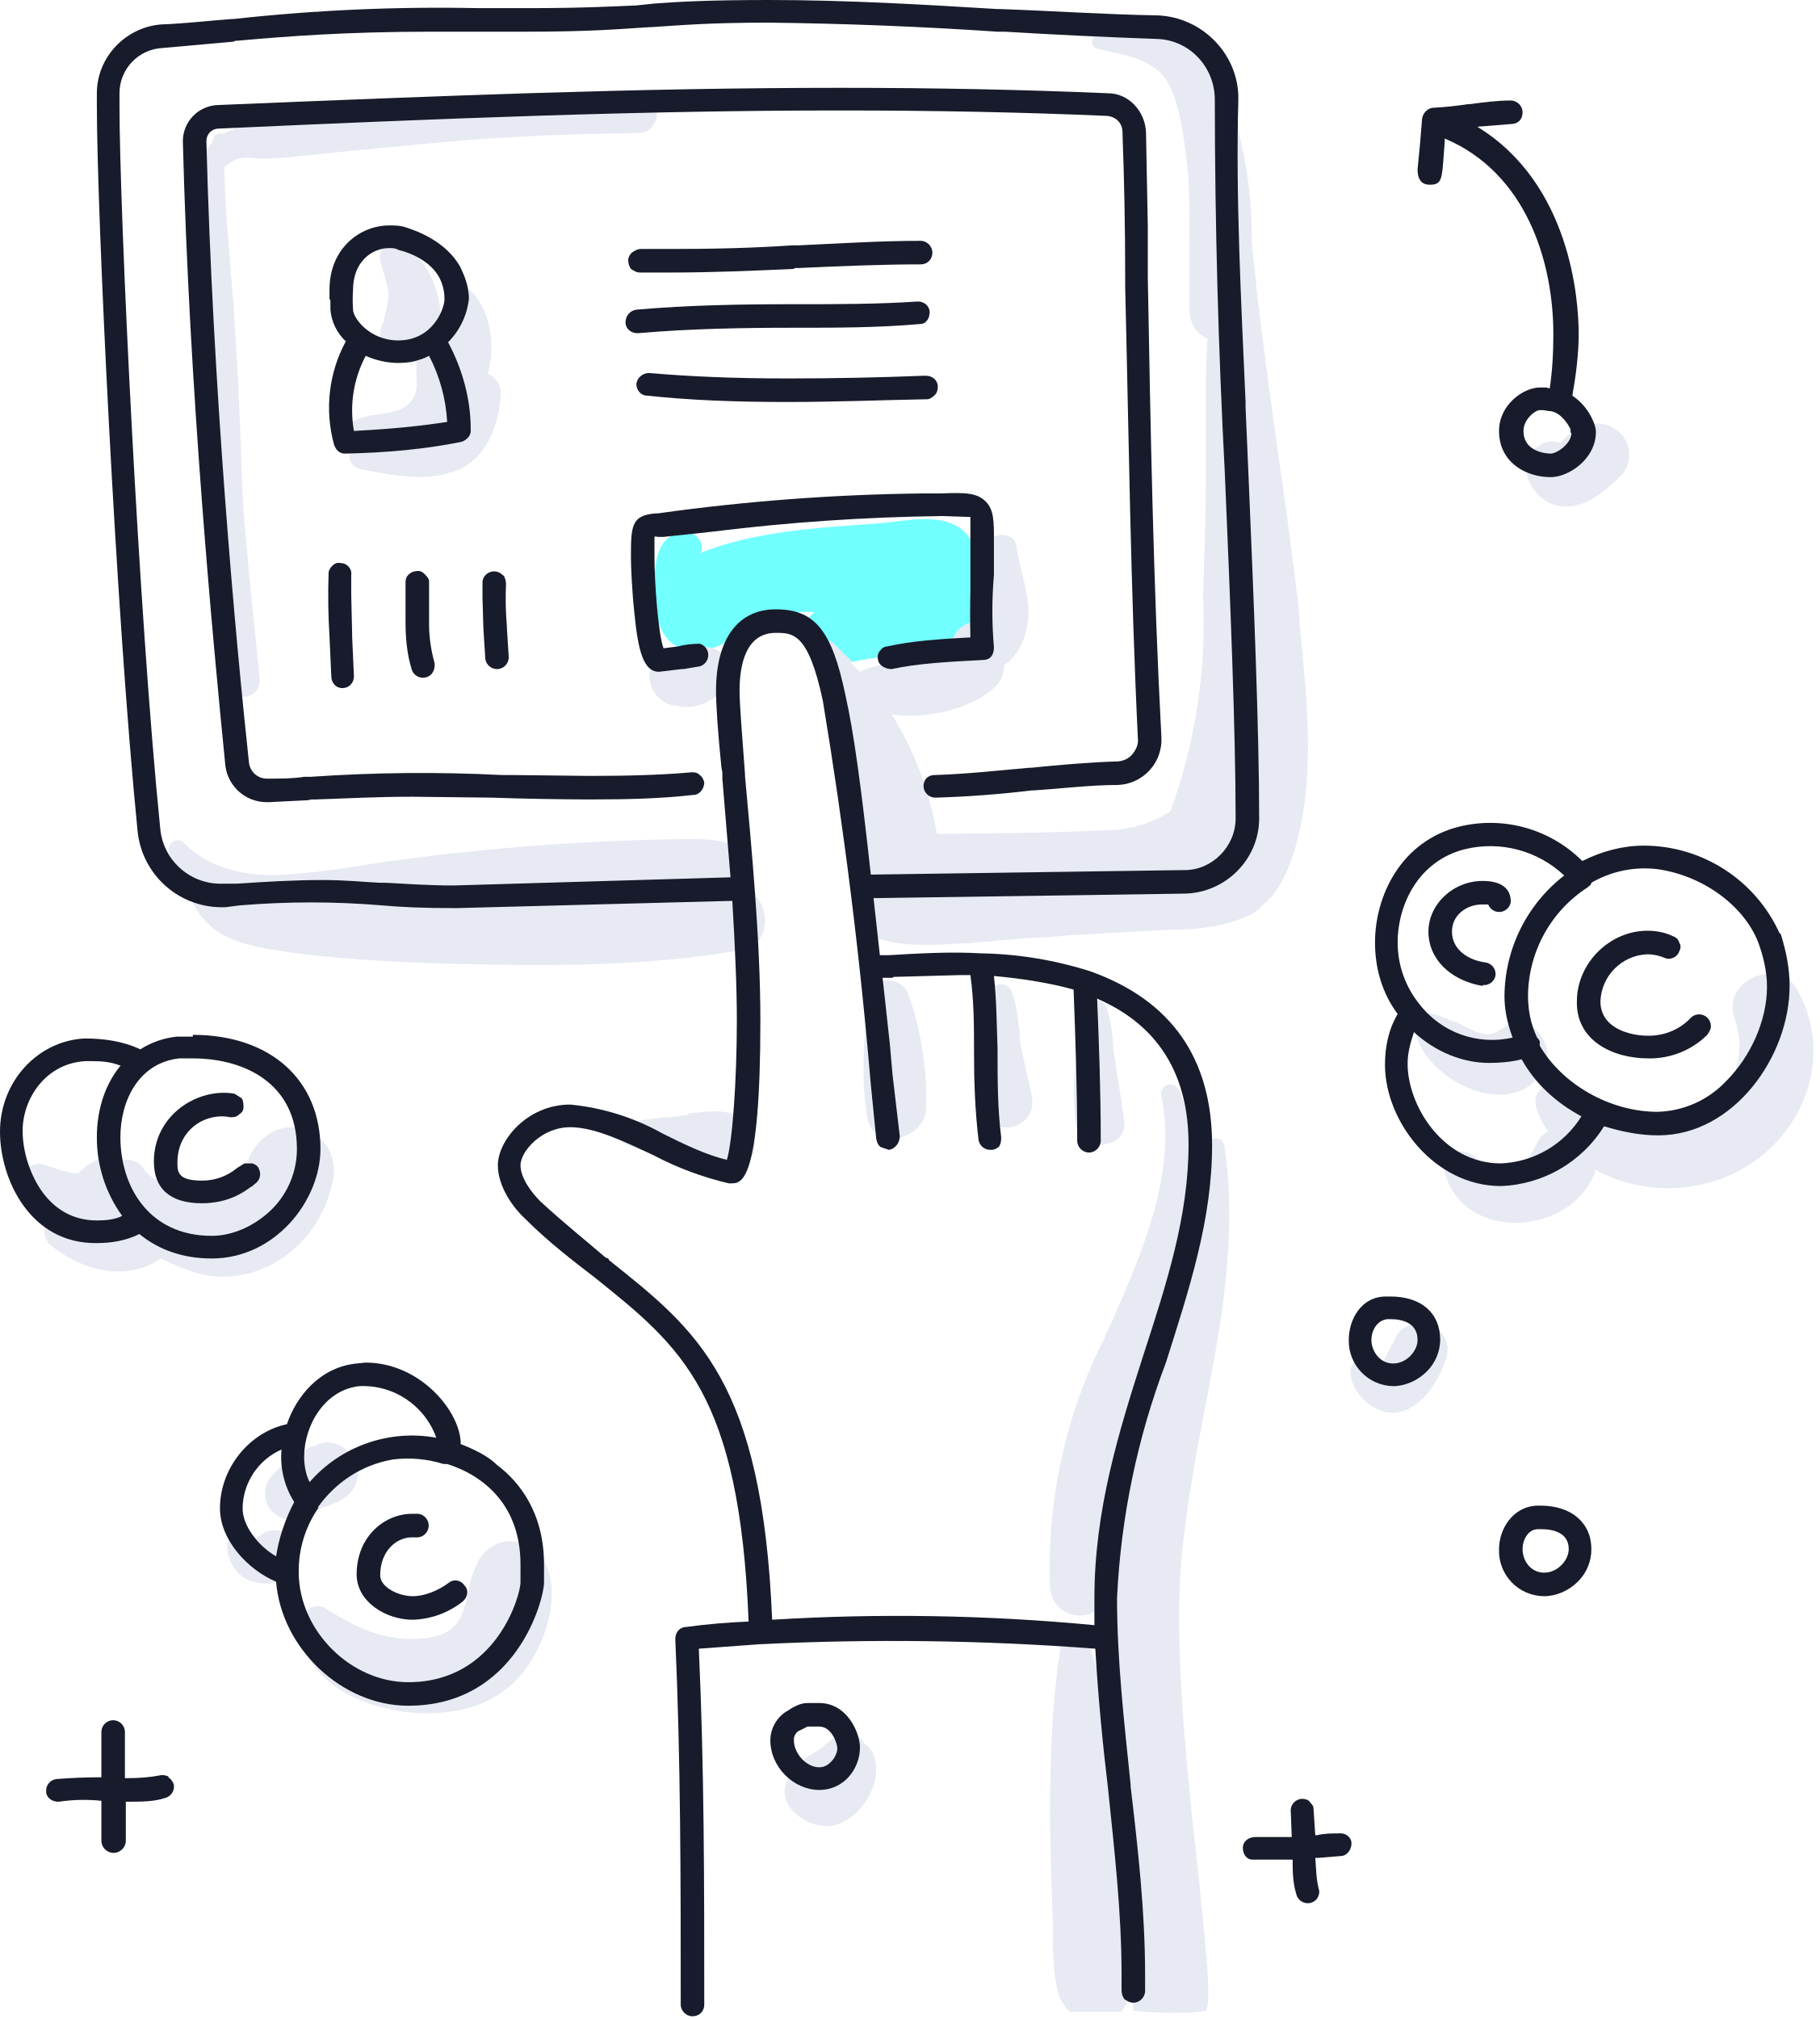
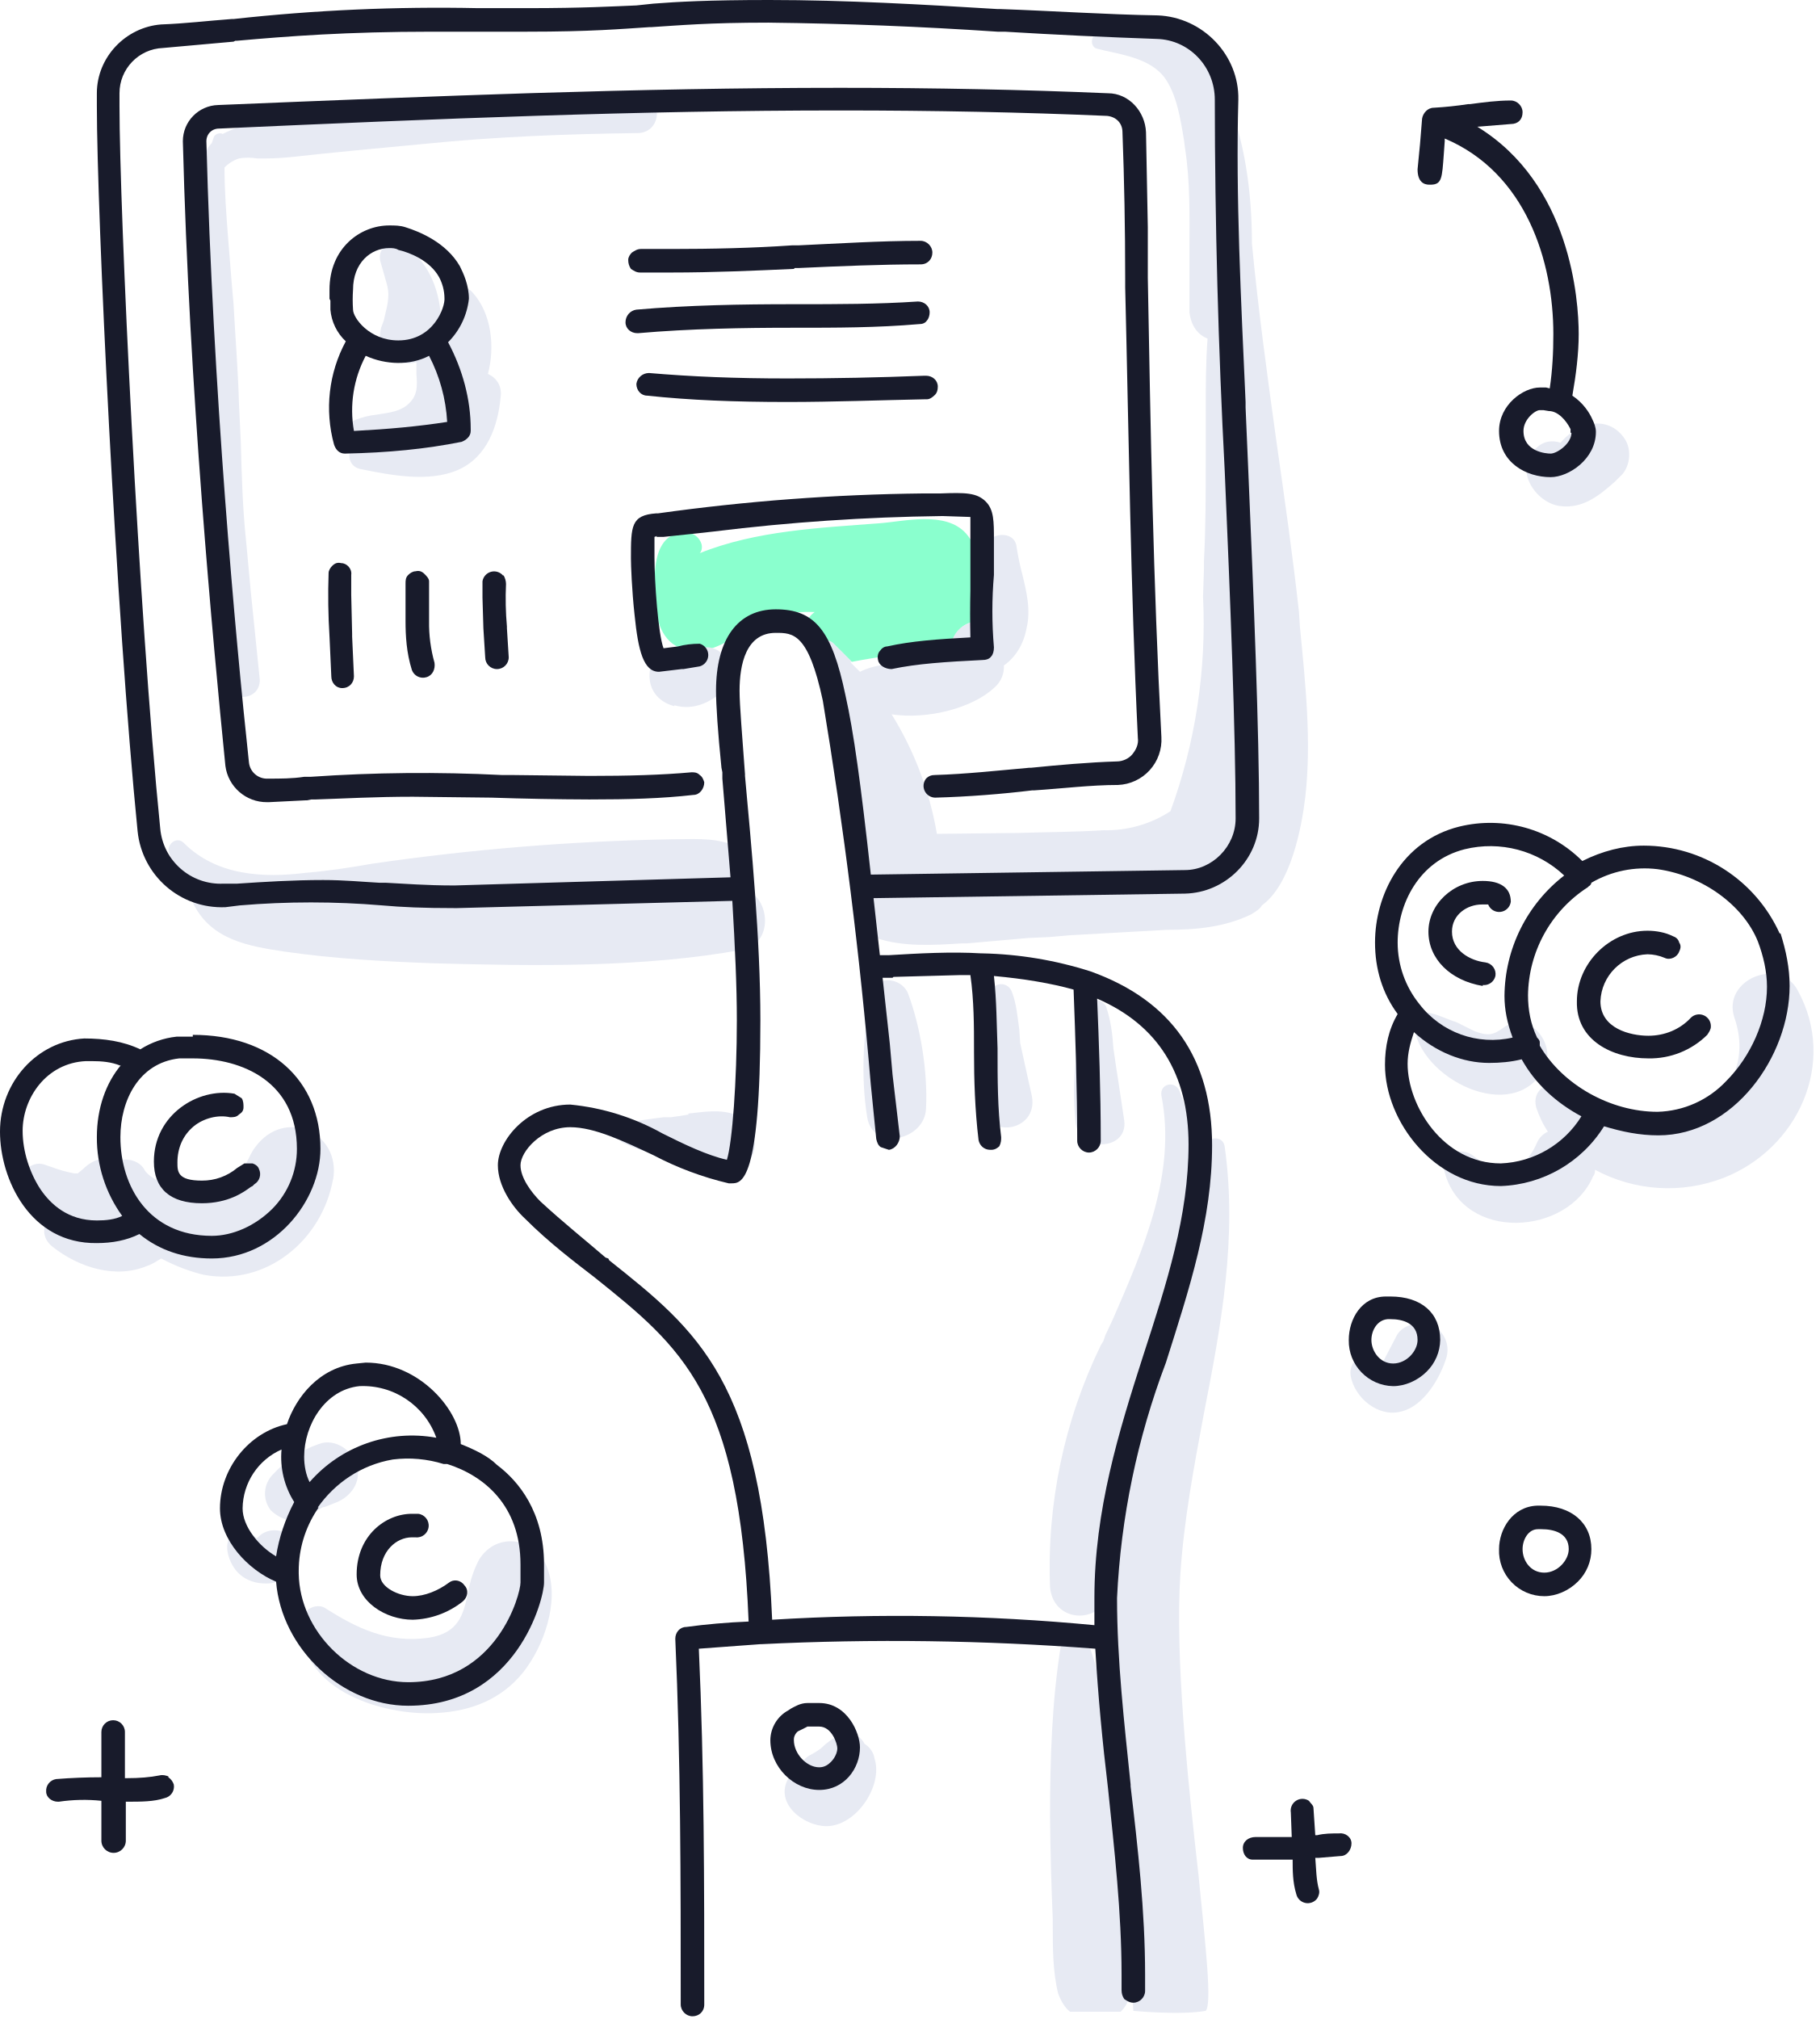
<svg xmlns="http://www.w3.org/2000/svg" width="201" height="223" fill="none">
-   <path d="M92.1 71.1l2 2c3.1-.6 6.3-1 9.5-1.2l1.5-.7c.2-1 .9-2 2-2.4.9-.4 1.2-1.2 1.3-2.2 0-2.7 0-5.8-1.7-7.7-2.3-2.5-6.8-1.3-9.6-1.1-6.5.5-13.6.8-19.8 3.3.2-.2.3-.6.2-1-.4-1.3-2-1.7-3.2-1-2 1-2 4-2 6 .1 2.1.2 4.6 2 6 2 1.4 4.2.8 6.1-.3.8-.5 1.3-1.2 1.4-2 2.7-.8 5.4-1.3 8.2-1.2-2 1.4-1.2 5 1.1 5.7l-.4-1c-.5-1 .6-2 1.4-1.2z" fill="#72FFFF" />
+   <path d="M92.1 71.1l2 2c3.1-.6 6.3-1 9.5-1.2l1.5-.7c.2-1 .9-2 2-2.4.9-.4 1.2-1.2 1.3-2.2 0-2.7 0-5.8-1.7-7.7-2.3-2.5-6.8-1.3-9.6-1.1-6.5.5-13.6.8-19.8 3.3.2-.2.3-.6.2-1-.4-1.3-2-1.7-3.2-1-2 1-2 4-2 6 .1 2.1.2 4.6 2 6 2 1.4 4.2.8 6.1-.3.8-.5 1.3-1.2 1.4-2 2.7-.8 5.4-1.3 8.2-1.2-2 1.4-1.2 5 1.1 5.7l-.4-1c-.5-1 .6-2 1.4-1.2z" fill="#8AFFCE" />
  <path d="M138.3 26.8c0-5.6-.8-11.4-2.9-16.4-2.7-6.3-7.7-7.9-14.1-6.7-.9.2-.9 1.6 0 1.7a58.9 58.9 0 0 0 .8.2c2.3.5 5 1 6.5 2.9 1.4 1.9 1.8 4.6 2.2 7l.1.8c.6 3.8.5 7.5.5 11.2v7c.2 1.6 1 2.5 2 2.9-.2 2.6-.2 5.3-.2 8V50.8c0 3.7 0 7.5-.2 11.2v.9a272.1 272.1 0 0 0-.1 3 60.5 60.5 0 0 1-3.6 23.7 13 13 0 0 1-7.4 2.1c-3.1.2-6.3.2-9.4.3l-9 .1a36.7 36.7 0 0 0-5-13.2c4 .6 9-.7 11.4-3a3 3 0 0 0 1-2.4c1.3-.9 2.2-2.4 2.5-4.1.5-2 0-4.1-.5-6.1a30 30 0 0 1-.6-2.9c-.2-1.9-3.1-1.6-3.5 0-.4 1.4-.4 2.7-.3 4V64.8a45.7 45.7 0 0 1 0 2c-.2.8-.5 1.7-1.4 2a3 3 0 0 0-2 2.3 23.5 23.5 0 0 0-1 .5l-.5.2a15 15 0 0 1-4.9 1.5c-1.2.1-2.4.3-3.5.8l-.2.1a72 72 0 0 0-1-1v-.2a62 62 0 0 0-2-2c-.8-.7-2 .2-1.5 1.2l.3.6.1.4a52.6 52.6 0 0 1 4 21.6 11.4 11.4 0 0 0 1.2 5.9c-.9 1-.6 2.4.7 2.9 2.9 1 6.3.8 9.4.6h.6l6.8-.6 2.3-.1 2.3-.2 10.7-.6c3.3 0 6.4-.3 9.3-1.7.5-.3 1-.6 1.2-1 3.2-2.3 4.4-8.6 4.8-12 .7-6.2 0-12.6-.6-18.8l-.1-1.6c-.7-6.3-1.6-12.6-2.5-18.9-1-7.2-2-14.5-2.7-21.8zM23.2 50l.7 9.3.2 4.8c.1 3.7.3 7.4.6 11 .3 2.5 4 2.5 4 0l-1-9.8-.5-5.4c-.4-3.7-.5-7.4-.6-11.1l-.2-4.2c-.1-3.7-.4-7.3-.6-11l-.2-2.3a733.6 733.6 0 0 1-.4-5c-.2-2.6-.4-5.2-.4-7.8a4 4 0 0 1 1.6-1 6 6 0 0 1 2 0h1c2 0 4-.3 6-.5l4-.4 7.4-.7c7.9-.8 15.7-1.1 23.6-1.2 2.9 0 2.9-4.4 0-4.4a223.9 223.9 0 0 0-32.2 1.4l-.5.1c-4.3.5-8.8 1-12.7 2.8a5.8 5.8 0 0 0-.4.2c-.3-.2-.9 0-1 .4l-.2.6c-.8.8-1 2-.9 3.2a74.8 74.8 0 0 0-.2 21 383.5 383.5 0 0 1 .9 10zM74.5 78c-1.9-.5-3-2-2.7-4 .2-1.4 2.2-1.8 3-.8V73h.4c.3-.2.3-.3.2-.1l.4-.3 1-.7c2.5-1.7 5.5 2.3 3.2 4.3-1.5 1.4-3.4 2.3-5.5 1.7zM37 166c1.7-.6 3-2.3 2.4-4.2-.5-1.6-2.4-3-4.2-2.3-2 .7-3.6 1.8-5 3.3a3 3 0 0 0-.3 4c1 1 2.7 1.6 4 .7l1.7-1 .4-.1a23.2 23.2 0 0 0 1-.4zM32 169.6c-1-.8-2.6-.8-3.5.2l-.2.1-.5-.5c-.1-.2-.3-.3-.5-.3.2.1.2.1 0 0h-1.1c-2 .9-.9 3.8.3 4.8.8.7 1.8 1 2.9 1 1.5 0 2.4-.8 3.3-2 .8-1 .2-2.6-.7-3.3zM96.3 109.7c-1 4.3-1.2 9.4-.5 13.7.6 3.8 6.4 2.6 6.5-1 .2-4-.6-9-2-12.7-.7-1.7-3.5-2.1-4 0zM112.6 113.7l.1 1.5.7 3.2.6 2.7c.7 4-5.3 4.8-5.5.8v-4.2l.2-2.3v-.6c.1-1.7.2-3.5.7-5.2.4-1.2 2-1.2 2.4 0 .5 1.3.6 2.7.8 4.1zM124.2 123.8l-.6-4a231.9 231.9 0 0 1-.6-4c-.1-1.6-.3-3.1-.8-4.6-.3-.7-1.6-1.2-2-.2a30.9 30.9 0 0 0-1.4 12.8c.2 3.5 5.8 3.4 5.4 0zM76 123c1.8-.2 3.5-.5 5.2.1 2.6 1 3.2 5.3 0 5.9-2.1.4-4-.1-6-.7l-.3-.1-.2-.1-1.5-.4c-1.5-.4-3-.8-4.4-1.5-.9-.5-.6-1.8.3-2 1.3-.5 2.8-.6 4.2-.8h.8a47.8 47.8 0 0 0 2-.3zM80.6 93.2c2.3.8 2.9 3.3 1.7 5 2.8 1 3.2 6-.3 6.7-11 2-22.9 1.8-34 1.5-5.5-.2-11.1-.5-16.6-1.3-4-.6-8-1.3-10-5.2-.2-.5 0-1.2.3-1.5-1.2-1-2.2-2.4-3-4.1-.4-1 .8-2 1.6-1.2 3.6 3.6 8.7 3.9 13.5 3.3 2.5-.2 5-.6 7.3-1a262.8 262.8 0 0 1 33-2.7c2.3 0 4.5-.2 6.5.5z" fill="#E7EAF3" />
  <path d="M50.6 51.9c-3.2 1.4-7.4.6-10.8-.1-1.4-.3-1.5-1.9-.7-2.7l-.3-.2c-.7-.6-.5-2.1.4-2.5a9 9 0 0 1 2.4-.6c1.2-.2 2.4-.3 3.3-1 1.3-1 1.2-2.2 1.1-3.5v-.7-.6c-2 .6-4.6-1-3.9-3.8l.3-.8c.2-1 .5-1.8.5-2.9 0-.8-.3-1.5-.5-2.3l-.4-1.4c-.3-1.4 1-2.3 2.3-1.7 3.6 1.5 5.2 7.4 4 10.8l-.1.1h.8a18.2 18.2 0 0 0 .2-4.5c0-1.4 2-2.4 3-1.2 2.1 2.3 2.5 6 1.7 9 .9.4 1.6 1.3 1.4 2.6-.3 3.2-1.5 6.6-4.7 8zM135.3 126.7c-.2-1.6-2.4-1-2.5.3a62 62 0 0 1-.7 5.3c.2-4-.3-8-1.8-11.8-.5-1.2-2.2-.8-2 .5 1.7 8.6-2 17-5.4 24.8l-.8 1.7-.2.6-.3.5a56.1 56.1 0 0 0-5.6 26.7c.3 3.4 4.1 4 5.8 2-.1 3.7 0 7.4.3 11.1-.5-2.3-1-4.5-1.8-6.7-.4-1.4-2.9-1.7-3.1 0-1 6.2-1.2 12.6-1.2 19a339.4 339.4 0 0 0 .3 11.3V212.6c0 2.6 0 5.2.6 7.6.3.8.7 1.5 1.3 2h5.6c.5-.5.9-1.1 1-2a14.5 14.5 0 0 0 .2-1.3v-.2-.1l.2 3.5s5.2.5 8 0c.7-.8 0-7-.8-15-1.2-10.5-2.6-24.1-2-33.3.4-6 1.5-11.8 2.6-17.7 1.9-9.7 3.7-19.4 2.3-29.4zM92.6 191.6c1-.7 2.4 0 2.9 1 .5.3 1 .9 1.1 1.6 1 3-2 7.5-5.3 7.5-2.5 0-5.8-2.5-4.2-5.3.3-.5.8-.7 1.3-.8a2 2 0 0 1 1-1.7 8.1 8.1 0 0 0 1.3-.8c.6-.6 1.2-1 2-1.5zM170.6 118c1.4-2.6-1.7-6.6-4.5-4.5-1.2.9-1.8.9-3.2.4l-2-1c-1-.3-1.9-.8-2.9-1-.8-.2-1.8.4-1.8 1.3.5 5.9 11 11.2 14.4 4.8z" fill="#E7EAF3" />
  <path d="M191.6 112.4c-1.4-4.2 5-6.8 7-3 4.4 8 0 17.5-8.2 20.7a17 17 0 0 1-14.2-.9c0 .2 0 .5-.2.7-2.8 6.6-14.3 7.3-16.4-.4-.5-2 1.8-3 3.2-1.8 2.8 2.2 5.5 2 7-1.5.2-.5.7-1 1.2-1.2-.6-.9-1-1.8-1.3-2.7-.5-2 1.4-3 3-2.4l2.4 1.1c3.6 1.7 7.2 3.4 11.5 2 4.7-1.7 6.6-6 5-10.6zM158 146.4c-1.3-.5-3.2-.1-3.8 1.3L153 150l-.2.4a13.6 13.6 0 0 0-.7-.4l-.2-.1c-1.5-.9-2.9.6-2.7 2 .4 2.5 3.1 4.7 5.6 4 2.5-.6 4.3-3.7 5-6a3 3 0 0 0-1.8-3.6zM51.7 176a12 12 0 0 1 1.2-3.7c2-3.3 6.5-2.4 7.6 1 1.3 3.6-.4 8.5-2.7 11.4-2.4 3-5.8 4.3-9.5 4.5-6.2.4-16-2.8-14.8-10.6.2-1 1.6-1.5 2.4-1 3.6 2.3 7 3.9 11.4 3.3 3.4-.5 3.9-2.6 4.4-5zM36.8 130.3c.9-5.3-5.4-8-8.6-3.6-.4.5-.7 1.2-1 1.8-.8 1.7-1.6 3.4-3.5 3.6-1.7 0-7-1.3-7.8-3-.5-.8-1.5-1.1-2.3-1a4.2 4.2 0 0 0-4.4 1l-.6.5h-.4a14 14 0 0 1-2.5-.7 38 38 0 0 0-.9-.3c-1.3-.4-2.9 1-2.3 2.4.6 1.5 1.5 2.8 2.6 3.9-.4 1-.3 2 .7 2.8 2.9 2.3 7 3.6 10.5 2.1.6-.2 1-.5 1.5-.8 1.7.9 3.4 1.5 4.7 1.8 6.9 1.3 13.1-3.8 14.3-10.6zM178.4 53.2c-1.7 1.5-3.5 3-6 2.7-2.8-.3-5.3-4.2-2.7-6.4.8-.8 1.8-.9 2.7-.6a6 6 0 0 1 3.1-2c1.6-.4 3.1.2 4 1.6.8 1.2.6 3.2-.6 4.2l-.5.5z" fill="#E7EAF3" />
  <path d="M55.6 63.6a1.3 1.3 0 0 0-2.3.6V66l.1 3.4.2 3.2a1.3 1.3 0 0 0 2.6 0l-.2-3.2v-.2a34.7 34.7 0 0 1-.1-4.7c0-.3-.1-.7-.3-1zM71.5 43.7c4.7.5 9.6.7 15.5.7 5.1 0 10.2-.2 15.2-.3h.2c.3 0 .6-.2.9-.5.2-.2.3-.5.3-.9 0-.7-.6-1.2-1.3-1.2h-.2c-5 .2-10 .3-15.1.3-5.8 0-10.6-.2-15.3-.6-.7 0-1.3.5-1.4 1.2 0 .7.5 1.3 1.2 1.3zM87.7 29.7c-4.4.2-9 .4-13.5.4h-3.5c-.4 0-.7-.2-1-.4-.2-.3-.3-.6-.3-1 0-.3.2-.6.4-.8.3-.2.6-.4 1-.4h3.4c4.4 0 9-.1 13.3-.4H88.2c4.4-.2 9-.5 13.5-.5.7 0 1.3.6 1.3 1.3 0 .7-.5 1.3-1.3 1.3-4.4 0-9 .2-13.4.4h-.5zM69.1 35.6c0 .7.6 1.2 1.3 1.2h.1c5.7-.5 11.7-.6 17-.6h.3c4.5 0 9.1 0 13.7-.4.4 0 .7-.1.9-.4.2-.2.3-.6.3-.9 0-.7-.6-1.2-1.3-1.2-4.4.3-9 .3-13.3.3h-.5c-5.7 0-11.5.1-17.3.6-.7.1-1.2.7-1.2 1.4z" fill="#181B2B" />
  <path d="M65.1 85.7c4.3 0 8-.1 11.3-.4.3 0 .6 0 .9.3.3.2.4.5.5.8 0 .7-.5 1.4-1.2 1.4-3.5.4-7.1.5-11.5.5a357 357 0 0 1-10.8-.2l-8.7-.1c-4.2 0-7.5.2-10.7.3h-.5l-.5.1h-.2l-4 .2h-.2a4.6 4.6 0 0 1-4.6-4c-1.4-14-4-41.6-4.7-69a4 4 0 0 1 3.9-4c24.3-1 46.2-1.9 68.7-1.9 10.5 0 20.2.2 29.6.6 2.3 0 4.1 2 4.2 4.3l.2 10.5v5.6c.3 16.6.6 33.7 1.5 50.7a5 5 0 0 1-4.8 5.3c-3 0-6.2.4-9.3.6h-.2c-3.3.4-7 .7-10.7.8a1.3 1.3 0 0 1-1-2.1c.3-.3.6-.4 1-.4 3.4-.1 7-.5 10.4-.8h.2c3-.3 6.3-.6 9.5-.7.6 0 1.3-.3 1.7-.8.4-.5.7-1.1.6-1.8-.8-16.5-1-33.4-1.4-49.8v-1c0-5.4-.1-10.8-.3-16.1 0-1-.7-1.7-1.7-1.8-9.3-.4-19-.6-29.5-.6-22.2 0-44.2.9-68.6 2-.8 0-1.4.6-1.4 1.4.7 27.2 3.2 54.7 4.7 68.6a2 2 0 0 0 2.1 1.8c1.4 0 2.7 0 4-.2h.7a176.9 176.9 0 0 1 21.1-.2h1l8.7.1z" fill="#181B2B" />
  <path d="M72.5 59.3H73.3l3.8-.4 1.8-.2A228.1 228.1 0 0 1 104 57h.2l3 .1v8.1a115.5 115.5 0 0 0 0 5.2c-3.7.2-6.5.4-9.2 1-.3 0-.6.2-.8.5-.2.2-.3.6-.2 1 .1.6.8 1 1.5 1 2.8-.6 6-.8 10-1 .4 0 .8-.1 1-.4.2-.2.3-.6.3-1a46.5 46.5 0 0 1 0-8V61v-.8-.6c0-2 0-3.3-.9-4.2-1-1-2.3-1-5-.9H102a229.2 229.2 0 0 0-29.3 2.2h-.2c-2.8.2-2.8 1.4-2.8 5 0 .7.1 3.5.4 6.2.4 4 1 6.3 2.7 6.3l2.5-.3h.2l1.8-.3a1.3 1.3 0 0 0 0-2.5c-.8 0-1.7.1-2.4.3l-1.6.2c-.6-1.6-1-7.4-1-10v-2.3l.3-.1zM36.7 62.5c.3-.3.6-.4 1-.3.6 0 1.2.6 1.1 1.3v2.2l.1 4.3v.3l.2 4.4c0 .7-.5 1.3-1.3 1.3-.7 0-1.2-.6-1.2-1.3l-.2-4.4a72 72 0 0 1-.1-7c0-.3.2-.6.4-.8zM45.5 74a1.3 1.3 0 0 0 1.6.8c.7-.2 1-.9.9-1.6a16 16 0 0 1-.6-4.6V67v-2.8c0-.3-.3-.6-.5-.8-.3-.3-.6-.4-1-.3-.3 0-.6.2-.8.4-.3.3-.3.6-.3 1v4.1c0 1.6.1 3.5.7 5.4z" fill="#181B2B" />
  <path fill-rule="evenodd" clip-rule="evenodd" d="M52 47.4v.2c0 .6-.5 1-1 1.2-4 .8-8.1 1.2-12.9 1.3-.6 0-1-.4-1.2-1a15.4 15.4 0 0 1 1.3-11.4 5.4 5.4 0 0 1-1.7-3.5v-1l-.1-.2v-1c0-4.6 3.4-7.1 6.6-7.1.6 0 1.2 0 1.8.2 1.6.5 4.5 1.7 6 4.3.4.8 1 2.1 1 3.6a8 8 0 0 1-2.3 4.8c1.6 3 2.5 6.3 2.5 9.6zM39 34.2c0 .9 1.8 3.4 5 3.4 3.9 0 5.2-3.7 5.1-4.7a5 5 0 0 0-.6-2.3c-1-1.8-3.2-2.7-4.5-3-.3-.2-.7-.2-1-.2-2 0-4 1.6-4 4.6a16 16 0 0 0 0 2.2zm8.4 5.1c-2.1 1.1-4.8 1-7 0a12.9 12.9 0 0 0-1.3 8.3c3.8-.2 7.1-.5 10.3-1a18 18 0 0 0-2-7.3z" fill="#181B2B" />
  <path fill-rule="evenodd" clip-rule="evenodd" d="M137.9 52c.6 14.1 1.2 28.6 1.2 38.4 0 4.5-3.7 8.2-8.2 8.3l-34.4.5.7 6.3h1c3.3-.2 6.9-.4 10.2-.2h.1a42.1 42.1 0 0 1 12 2c8.9 3.2 13.4 9.6 13.4 19.2 0 8.2-2.5 15.8-5.1 24a84.5 84.5 0 0 0-5.4 26c0 6.9.8 13.8 1.5 20.6v.2c.8 6.8 1.6 13.8 1.6 20.8v1.8c0 .7-.6 1.3-1.3 1.3-.4 0-.7-.2-1-.4-.2-.3-.3-.6-.3-1v-1.7c0-6.9-.8-13.8-1.5-20.6-.6-5-1.1-10.2-1.4-15.4a294.9 294.9 0 0 0-36.9-.5H84l-6.8.5c.6 13.1.6 25.9.6 39.3 0 .8-.6 1.3-1.3 1.3-.7 0-1.3-.6-1.3-1.3 0-13.8 0-26.9-.6-40.4 0-.7.5-1.3 1.2-1.3 2.2-.3 4.5-.5 6.9-.6-1-25.2-7.4-30.3-17-38-2.2-1.7-5-3.8-7.7-6.5-1.4-1.3-3-3.6-3-5.9 0-2.7 3.2-6.7 8-6.7a26 26 0 0 1 10.2 3.2c2.4 1.2 4.9 2.4 7.1 2.9.6-1.9 1.1-8.7 1.1-15.4 0-3.8-.2-8.1-.5-13.2l-30.4.8h-.3c-3.4 0-5.8-.1-8-.3a94.2 94.2 0 0 0-15.7 0l-1.6.2c-5 .2-9.2-3.5-9.7-8.4-2.4-24-4.5-68.4-4.5-80.1v-1.4c0-4 3.2-7.3 7.1-7.6 2.7-.1 5.1-.4 7.8-.6h.2a206.8 206.8 0 0 1 27-1.2h5.5c6.2 0 9.5-.2 12-.3l1.9-.2C74.8.2 78.2 0 85 0c8.4 0 17 .5 25.2 1h.3c5.7.2 11.6.6 17.4.7 5 .2 9 4.4 8.9 9.3-.3 10.6.3 22.2.8 33.4v.6l.3 7zm-39.3 56h-1.1l.8 7.3.3 3.4.8 6.8c0 .7-.5 1.4-1.2 1.5l-.9-.3c-.3-.2-.4-.5-.5-.9l-.6-6a533 533 0 0 0-5.3-42.4c-1.6-7.5-3.3-7.5-5.2-7.5-3.3 0-4 3.5-4 6.4 0 1.6.3 5 .6 9.2v.2c.7 7.7 1.7 18 1.7 27 0 18-2.1 18-3.2 18h-.3a35 35 0 0 1-8.3-3.1c-3.2-1.5-6.5-3.1-9.2-3.1-3.2 0-5.5 2.7-5.5 4.2 0 1.4 1.2 3 2.2 4 2.6 2.4 5 4.3 7.2 6.2l.3.1.1.2c9.8 7.8 16.9 13.4 18 39.7a229 229 0 0 1 35.6.6v-3c0-9.7 2.7-18.4 5.4-26.8 2.6-8 5-15.4 5-23.3 0-7.8-3.4-13.2-10.1-16.1.2 4.7.4 10.2.4 15.7 0 .7-.6 1.3-1.3 1.3-.7 0-1.3-.6-1.3-1.3 0-5.7-.2-11.4-.4-16.7-2.5-.7-5.5-1.2-8.8-1.5.3 2.7.3 5.4.4 8v.2c0 3.2 0 6.4.4 9.6 0 .3 0 .6-.2 1-.2.2-.5.4-.9.4h-.1c-.7 0-1.2-.5-1.3-1.1-.4-3.3-.5-6.7-.5-9.7v-.2c0-2.6 0-5.5-.4-8.3H106l-7.3.2zm-56-10.5c2.1.1 4.4.3 7.6.3l30.5-.9-.9-10.9v-.7l-.1-.5c-.4-3.9-.6-7-.6-8.5 0-5.7 2.4-9 6.6-9 4.3 0 6.2 2.3 7.7 9.5.9 4 1.7 9.8 2.8 19.8l34.7-.5c3 0 5.6-2.6 5.6-5.7 0-9.7-.6-24.3-1.2-38.3a799 799 0 0 1-1.1-41.1c0-3.6-2.8-6.6-6.4-6.7a656 656 0 0 1-16.8-.8h-.8a454 454 0 0 0-25.3-1c-6.7 0-9.8.3-13 .5h-.2c-3.1.2-6.4.5-13.5.5H47.7c-9.4 0-15.9.5-21.5 1H26l-.2.1-7.8.7a5 5 0 0 0-4.8 5v1.4c0 11.6 2.1 56 4.5 79.8a6.7 6.7 0 0 0 7 6.1h1.5c3-.2 6.2-.4 9.5-.4 2.4 0 4.3.2 6.2.3h.6zM158 20.4c1.3 0 1.3-.7 1.5-3.4l.1-1.4v-.3c9 3.8 12 13.6 12 21.6 0 2-.1 4-.4 6l-.4-.1h-.7c-1.8 0-4.5 1.9-4.5 4.8 0 3.5 3 5.1 5.7 5.1 2 0 5-2 5-5 0-.5-.2-1-.4-1.4-.3-.7-1-1.8-2.2-2.6.4-2.3.7-4.6.7-6.8 0-3.8-.9-16.6-11.2-22.9l3.7-.3c.8 0 1.3-.5 1.3-1.3 0-.7-.6-1.3-1.3-1.3-1.5 0-3 .2-4.5.4h-.2a41 41 0 0 1-3.8.4c-.7 0-1.2.6-1.3 1.2a181.6 181.6 0 0 1-.5 5.6c0 1.4.7 1.7 1.3 1.7zm15.6 27.4c0 1.2-1.6 2.3-2.3 2.3-.5 0-3-.2-3-2.5 0-1.3 1.3-2.3 1.8-2.3h.4l.6.1c1 0 1.9 1 2.4 2v.4z" fill="#181B2B" />
  <path d="M28 128.5h-1l-.8.5a6 6 0 0 1-3.9 1.4c-2.7 0-2.7-1-2.7-2 0-1.6.6-3 1.8-4 1.1-.9 2.7-1.3 4-1 .4 0 .7 0 1-.3.3-.2.5-.4.5-.8 0-.3 0-.7-.2-1l-.8-.5c-4-.7-8.9 2.3-8.9 7.5 0 3 1.8 4.6 5.3 4.6 2.9 0 4.6-1.2 5.4-1.8l.2-.1.2-.2a1.3 1.3 0 0 0 .5-1.7c-.1-.3-.4-.5-.7-.6z" fill="#181B2B" />
  <path fill-rule="evenodd" clip-rule="evenodd" d="M21.3 114.3c8.6 0 14.1 5 14.1 12.6 0 5.7-5 12.1-12 12.1-3.1 0-5.8-.9-8-2.7-1.4.7-3 1-4.7 1C3.3 137.4 0 130.2 0 125c0-5.5 4.1-10 9.3-10.3 2.2 0 4.3.3 6.2 1.2a9.3 9.3 0 0 1 4-1.4h1.8zm-8 3.4c-1-.4-2-.5-3.2-.5h-.6c-4.4.2-7 4.1-7 7.7 0 2.3.8 4.7 2 6.5 1.1 1.6 3 3.4 6.2 3.4 1 0 2-.1 2.8-.5a14.7 14.7 0 0 1-2.8-8.7c0-3.2 1-6 2.7-8zm16.8 15.8a9.4 9.4 0 0 0 2.7-6.6c0-7.4-6-10-11.5-10h-1.5c-4.5.5-6.5 4.7-6.5 8.7 0 5.4 3.1 10.9 10.1 10.9 2.3 0 4.8-1.1 6.7-3zM90.5 188.1h-1.3c-.8 0-1.4.4-1.8.6l-.3.2a3.8 3.8 0 0 0-2 3.3c0 3 2.6 5.5 5.4 5.5 2.8 0 4.5-2.4 4.5-4.7 0-1.6-1.4-4.9-4.5-4.9zm-2.3 3.1a17.4 17.4 0 0 0 1-.5H90.5c1.4 0 2 1.9 2 2.4s-.3 1.1-.7 1.5c-.3.3-.7.6-1.3.6-1.4 0-2.8-1.5-2.8-3a1.9 1.9 0 0 1 0-.1c0-.4.3-.8.5-.9z" fill="#181B2B" />
  <path d="M51.1 176.9a9.3 9.3 0 0 1-5.5 2c-3 0-6.2-2-6.2-5 0-4.3 3.2-6.7 6.1-6.7h.7a1.3 1.3 0 1 1-.3 2.6h-.4c-1.7 0-3.5 1.5-3.5 4.2 0 1.3 2 2.3 3.6 2.3 1.3 0 2.8-.6 4-1.5.5-.4 1.3-.3 1.7.3.5.5.4 1.3-.2 1.8z" fill="#181B2B" />
  <path fill-rule="evenodd" clip-rule="evenodd" d="M50.9 159.5c1.5.6 3 1.3 4 2.3 2.4 1.8 5.2 5.2 5.2 11v2c0 1.8-3 13.6-15 13.6-7.3 0-14-6.3-14.6-13.7-3.1-1.3-6.2-4.6-6.2-8.1 0-4.4 3.2-8.4 7.4-9.3 1-3 3.6-6.3 7.7-6.7l1-.1c6 0 10.5 5.4 10.5 9zm-16.7 4.2a15 15 0 0 1 14-4.9 8.6 8.6 0 0 0-8.5-5.7c-3.8.4-6.1 4.3-6.1 7.8 0 1 .2 2 .6 2.8zm-3.7 8.2c.3-2 1-4.1 2-6a9.3 9.3 0 0 1-1.4-5.8 7.2 7.2 0 0 0-4.3 6.5c0 2 1.8 4.2 3.7 5.3zm4.7-5.4l-.2.3c-1.3 2-2 4.3-2 6.7v.3c.1 6.4 5.8 12 12.1 12 9.8 0 12.4-9.7 12.4-11v-1.1-.4-.5c0-6.5-4-9.8-8.1-11.1H49a13.3 13.3 0 0 0-5.6-.5c-3.5.6-6.4 2.6-8.3 5.3z" fill="#181B2B" />
  <path d="M18.6 196.2c-.3-.1-.6-.2-1-.1-1 .2-2.2.3-3.6.3h-.2v-1.6-1.8-1.7a1.3 1.3 0 0 0-2.6 0v5a64 64 0 0 0-5 .2 1.3 1.3 0 0 0-1.1 1.4c0 .6.6 1.1 1.3 1.1h.1a18.8 18.8 0 0 1 4.7-.1v4.4a1.3 1.3 0 0 0 2.7 0V199h.1c1.6 0 3 0 4.2-.4a1.3 1.3 0 0 0 1-1.5c-.1-.3-.3-.6-.6-.8zM148 202.5c-.9 0-1.7 0-2.5.2h-.2l-.2-3c0-.3-.3-.5-.5-.8a1.3 1.3 0 0 0-2 1.3l.1 2.7h-4c-.8 0-1.4.5-1.4 1.2s.4 1.3 1.1 1.3h4.4c0 1.2 0 2.5.4 3.8a1.3 1.3 0 0 0 2.3.5c.2-.3.3-.7.2-1-.3-1.1-.3-2.3-.4-3.5h.4l2.4-.2c.7 0 1.2-.7 1.2-1.4s-.7-1.2-1.4-1.1z" fill="#181B2B" />
  <path fill-rule="evenodd" clip-rule="evenodd" d="M169.8 166.3h.4c3.4 0 5.6 1.9 5.6 4.8a5 5 0 0 1-1.5 3.6c-1 1-2.4 1.6-3.7 1.6a5 5 0 0 1-5-5.2c0-2.2 1.5-4.7 4.2-4.8zm.8 7.4c1.5 0 2.7-1.4 2.7-2.6 0-1.8-1.7-2.2-3-2.2h-.4c-1.1 0-1.7 1.2-1.7 2.2 0 1.3.9 2.6 2.4 2.6zM153.6 143.2h-.5c-2.7 0-4.1 2.5-4.1 4.8a5 5 0 0 0 4.9 5.1c1.3 0 2.7-.6 3.7-1.6a5 5 0 0 0 1.5-3.5c0-3-2.1-4.8-5.5-4.8zm3 4.8c0 1.2-1.2 2.6-2.7 2.6-1.5 0-2.4-1.4-2.4-2.6 0-1 .6-2.2 1.8-2.3h.3c1.3 0 3 .4 3 2.3z" fill="#181B2B" />
  <path d="M163.8 108.9c-3.6-.6-6-3-6-6s2.7-5.6 6-5.6c2 0 3.1.8 3.1 2.3a1.3 1.3 0 0 1-2.5.3h-.7c-1.6 0-3.3 1.1-3.3 3 0 2.1 2 3.2 3.7 3.4a1.3 1.3 0 0 1 1.1 1.5 1.3 1.3 0 0 1-1.4 1zM188.6 114.3a9 9 0 0 1-6.5 2.6c-4 0-8-2-7.9-6.3 0-4.2 3.6-7.8 7.8-7.8 1 0 2 .2 2.8.6.3.1.6.3.7.7.2.3.2.6 0 1-.2.6-1 1-1.6.7a5 5 0 0 0-1.9-.4 5.4 5.4 0 0 0-5.2 5.2c0 3 3.3 3.8 5.3 3.8 1.8 0 3.5-.7 4.7-2a1.3 1.3 0 0 1 2.2 1c0 .3-.2.6-.4.9z" fill="#181B2B" />
  <path fill-rule="evenodd" clip-rule="evenodd" d="M196.6 103.1a16.5 16.5 0 0 0-15-9.7c-2.3 0-4.6.6-6.8 1.7a14.4 14.4 0 0 0-13.6-3.8c-6.4 1.6-9.3 7.6-9.3 12.8 0 2.9.8 5.6 2.5 7.9-1 1.7-1.4 3.6-1.4 5.6 0 6.3 5.5 13.4 12.8 13.4a14 14 0 0 0 11.4-6.6c2 .6 3.9 1 6 1 8.3 0 14.5-8.7 14.5-16.5 0-2-.4-3.9-1-5.8zm-30.4 6.9c0 1.5.3 3 .9 4.6a10.1 10.1 0 0 1-10.3-3.7 10.8 10.8 0 0 1-2.4-6.8c0-4.2 2.3-9 7.4-10.3a11.9 11.9 0 0 1 11 2.9 17 17 0 0 0-6.6 13.3zm-10 4c2.4 2.2 5.4 3.4 8.3 3.4 1.2 0 2.4-.1 3.6-.4 1.5 2.7 3.8 4.8 6.6 6.3a11 11 0 0 1-8.9 5.2c-6.4 0-10.3-6.4-10.3-11 0-1.2.3-2.3.7-3.5zm12.6-4a14.4 14.4 0 0 1 6.6-12l.1-.1c.2-.1.3-.3.3-.4a11.7 11.7 0 0 1 7.3-1.5c5 .7 9.5 4 11.1 8 .6 1.6 1 3.3 1 5 0 3.7-1.8 7.7-4.5 10.4a10.8 10.8 0 0 1-7.6 3.4c-5.2 0-10.5-3-13-7.3V115.1c0-.2-.2-.4-.3-.5-.7-1.5-1-3-1-4.7z" fill="#181B2B" />
</svg>
